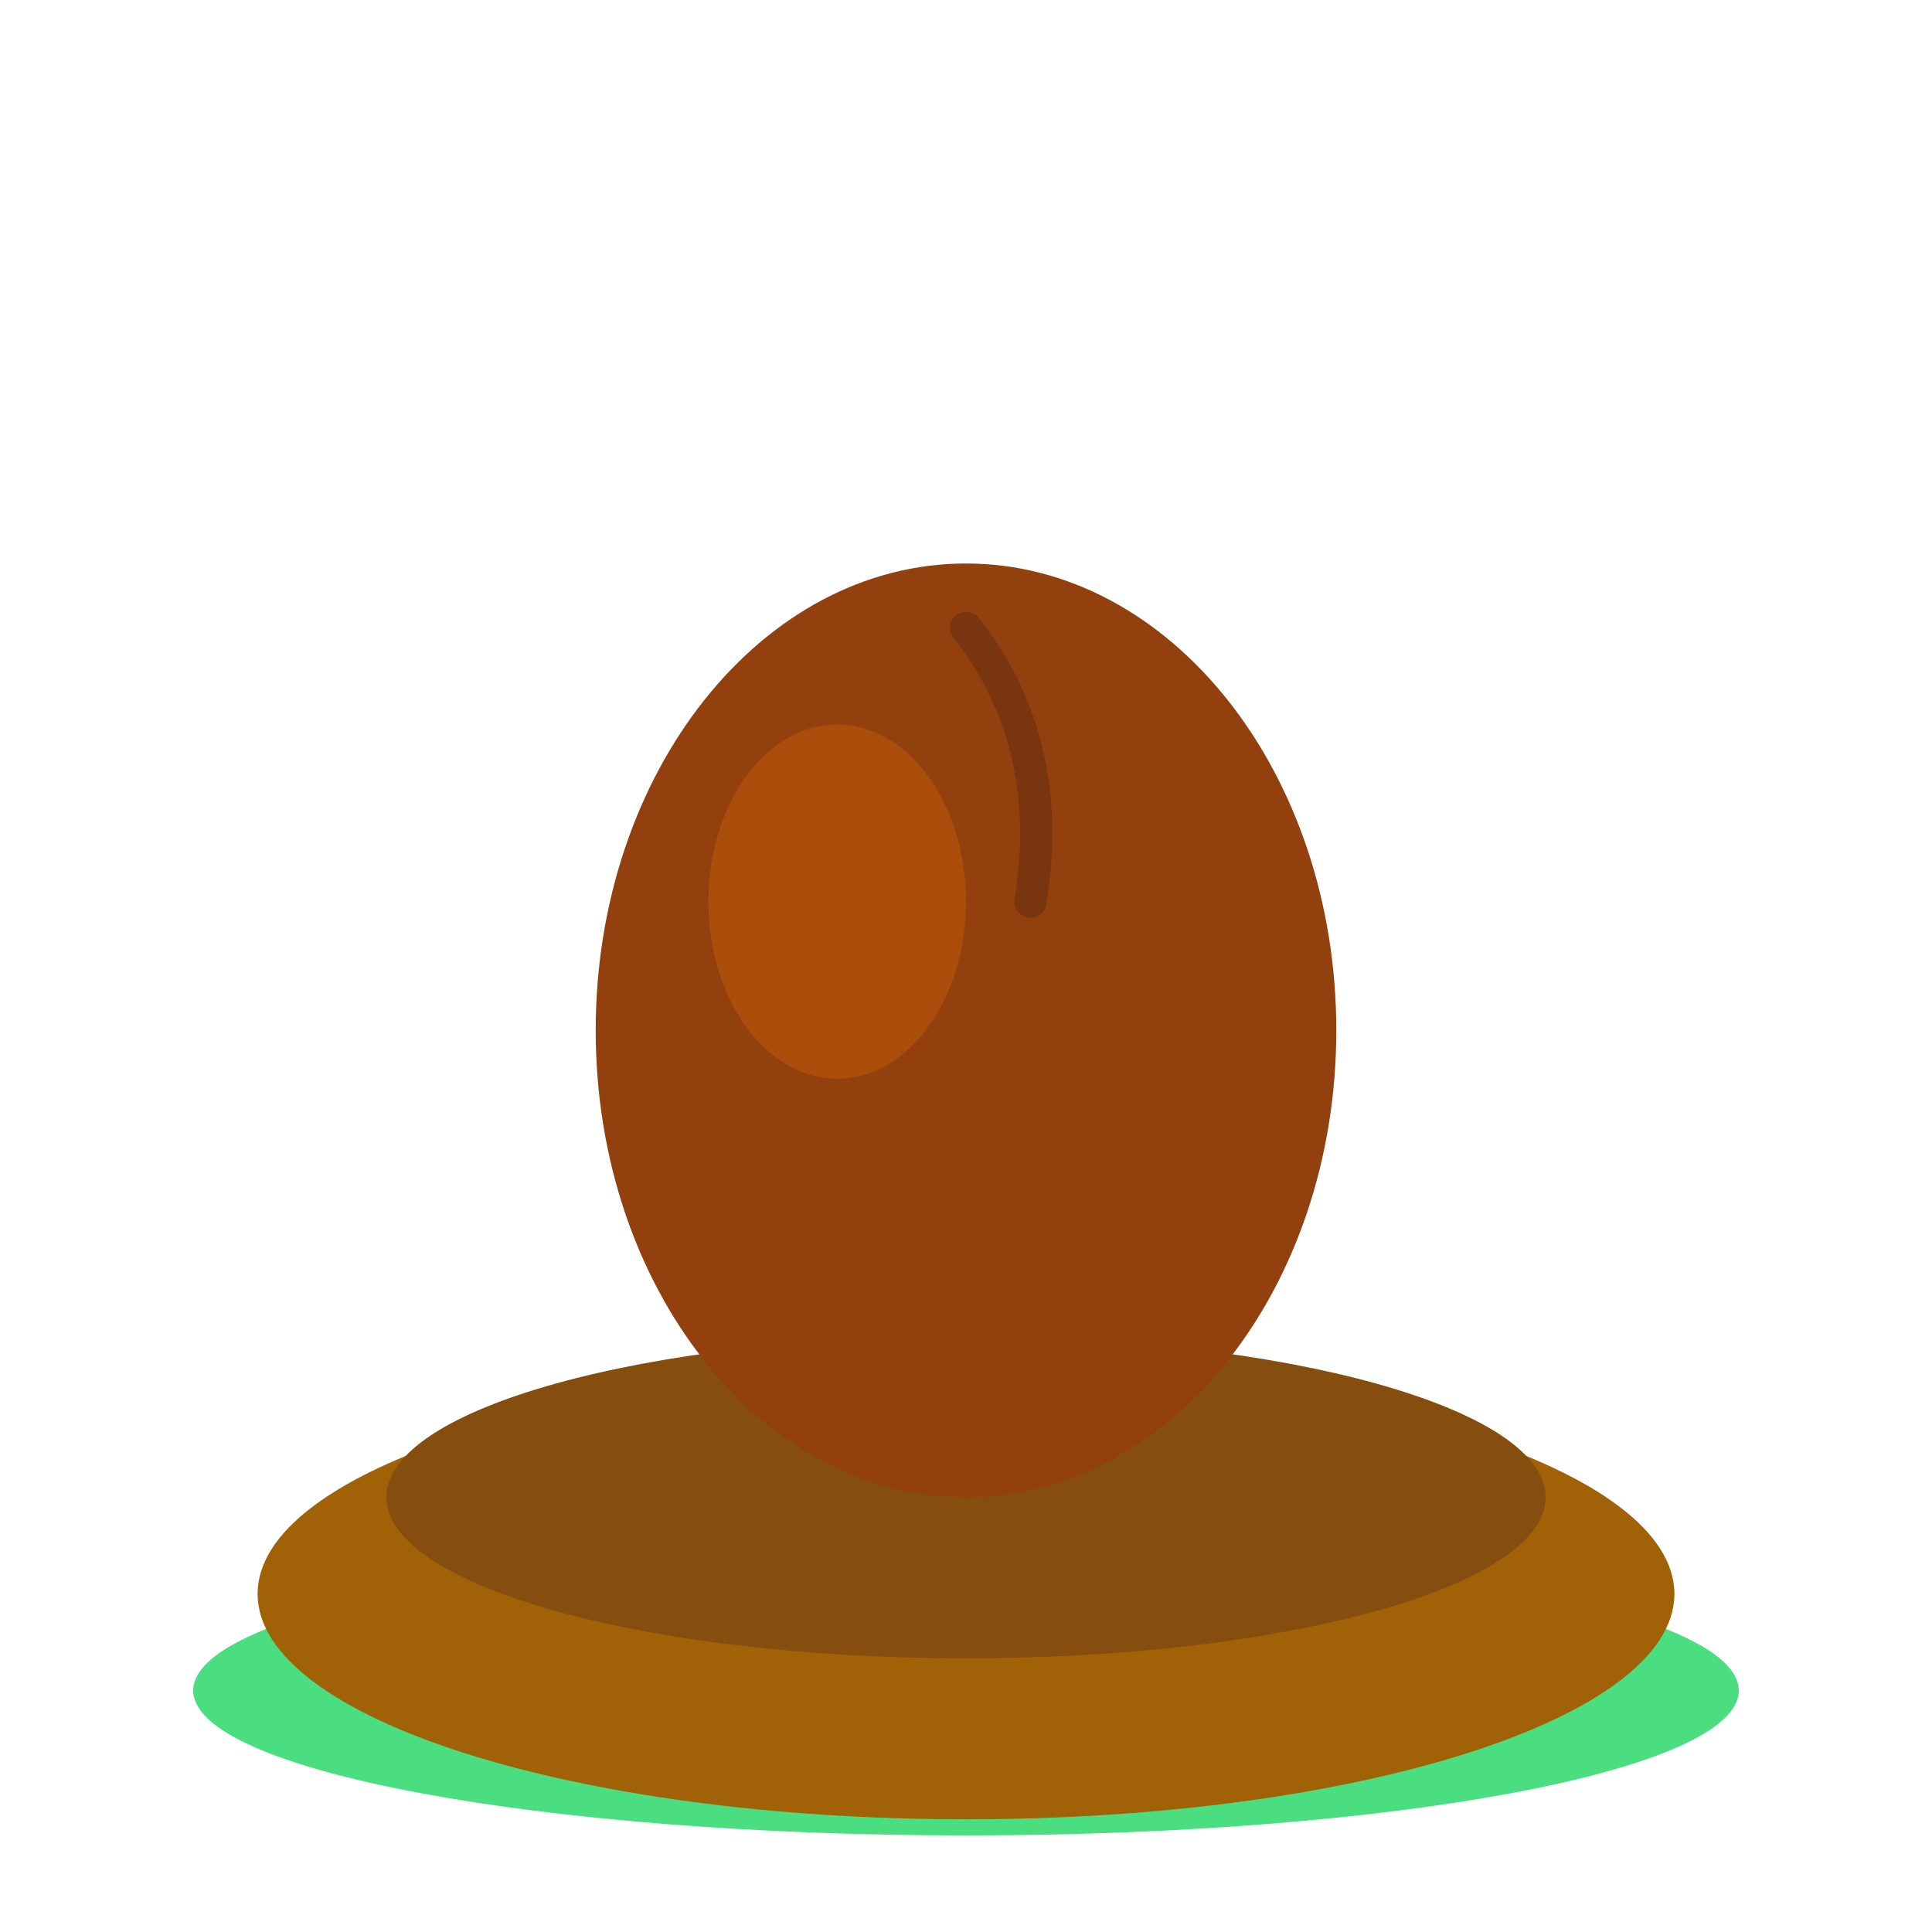
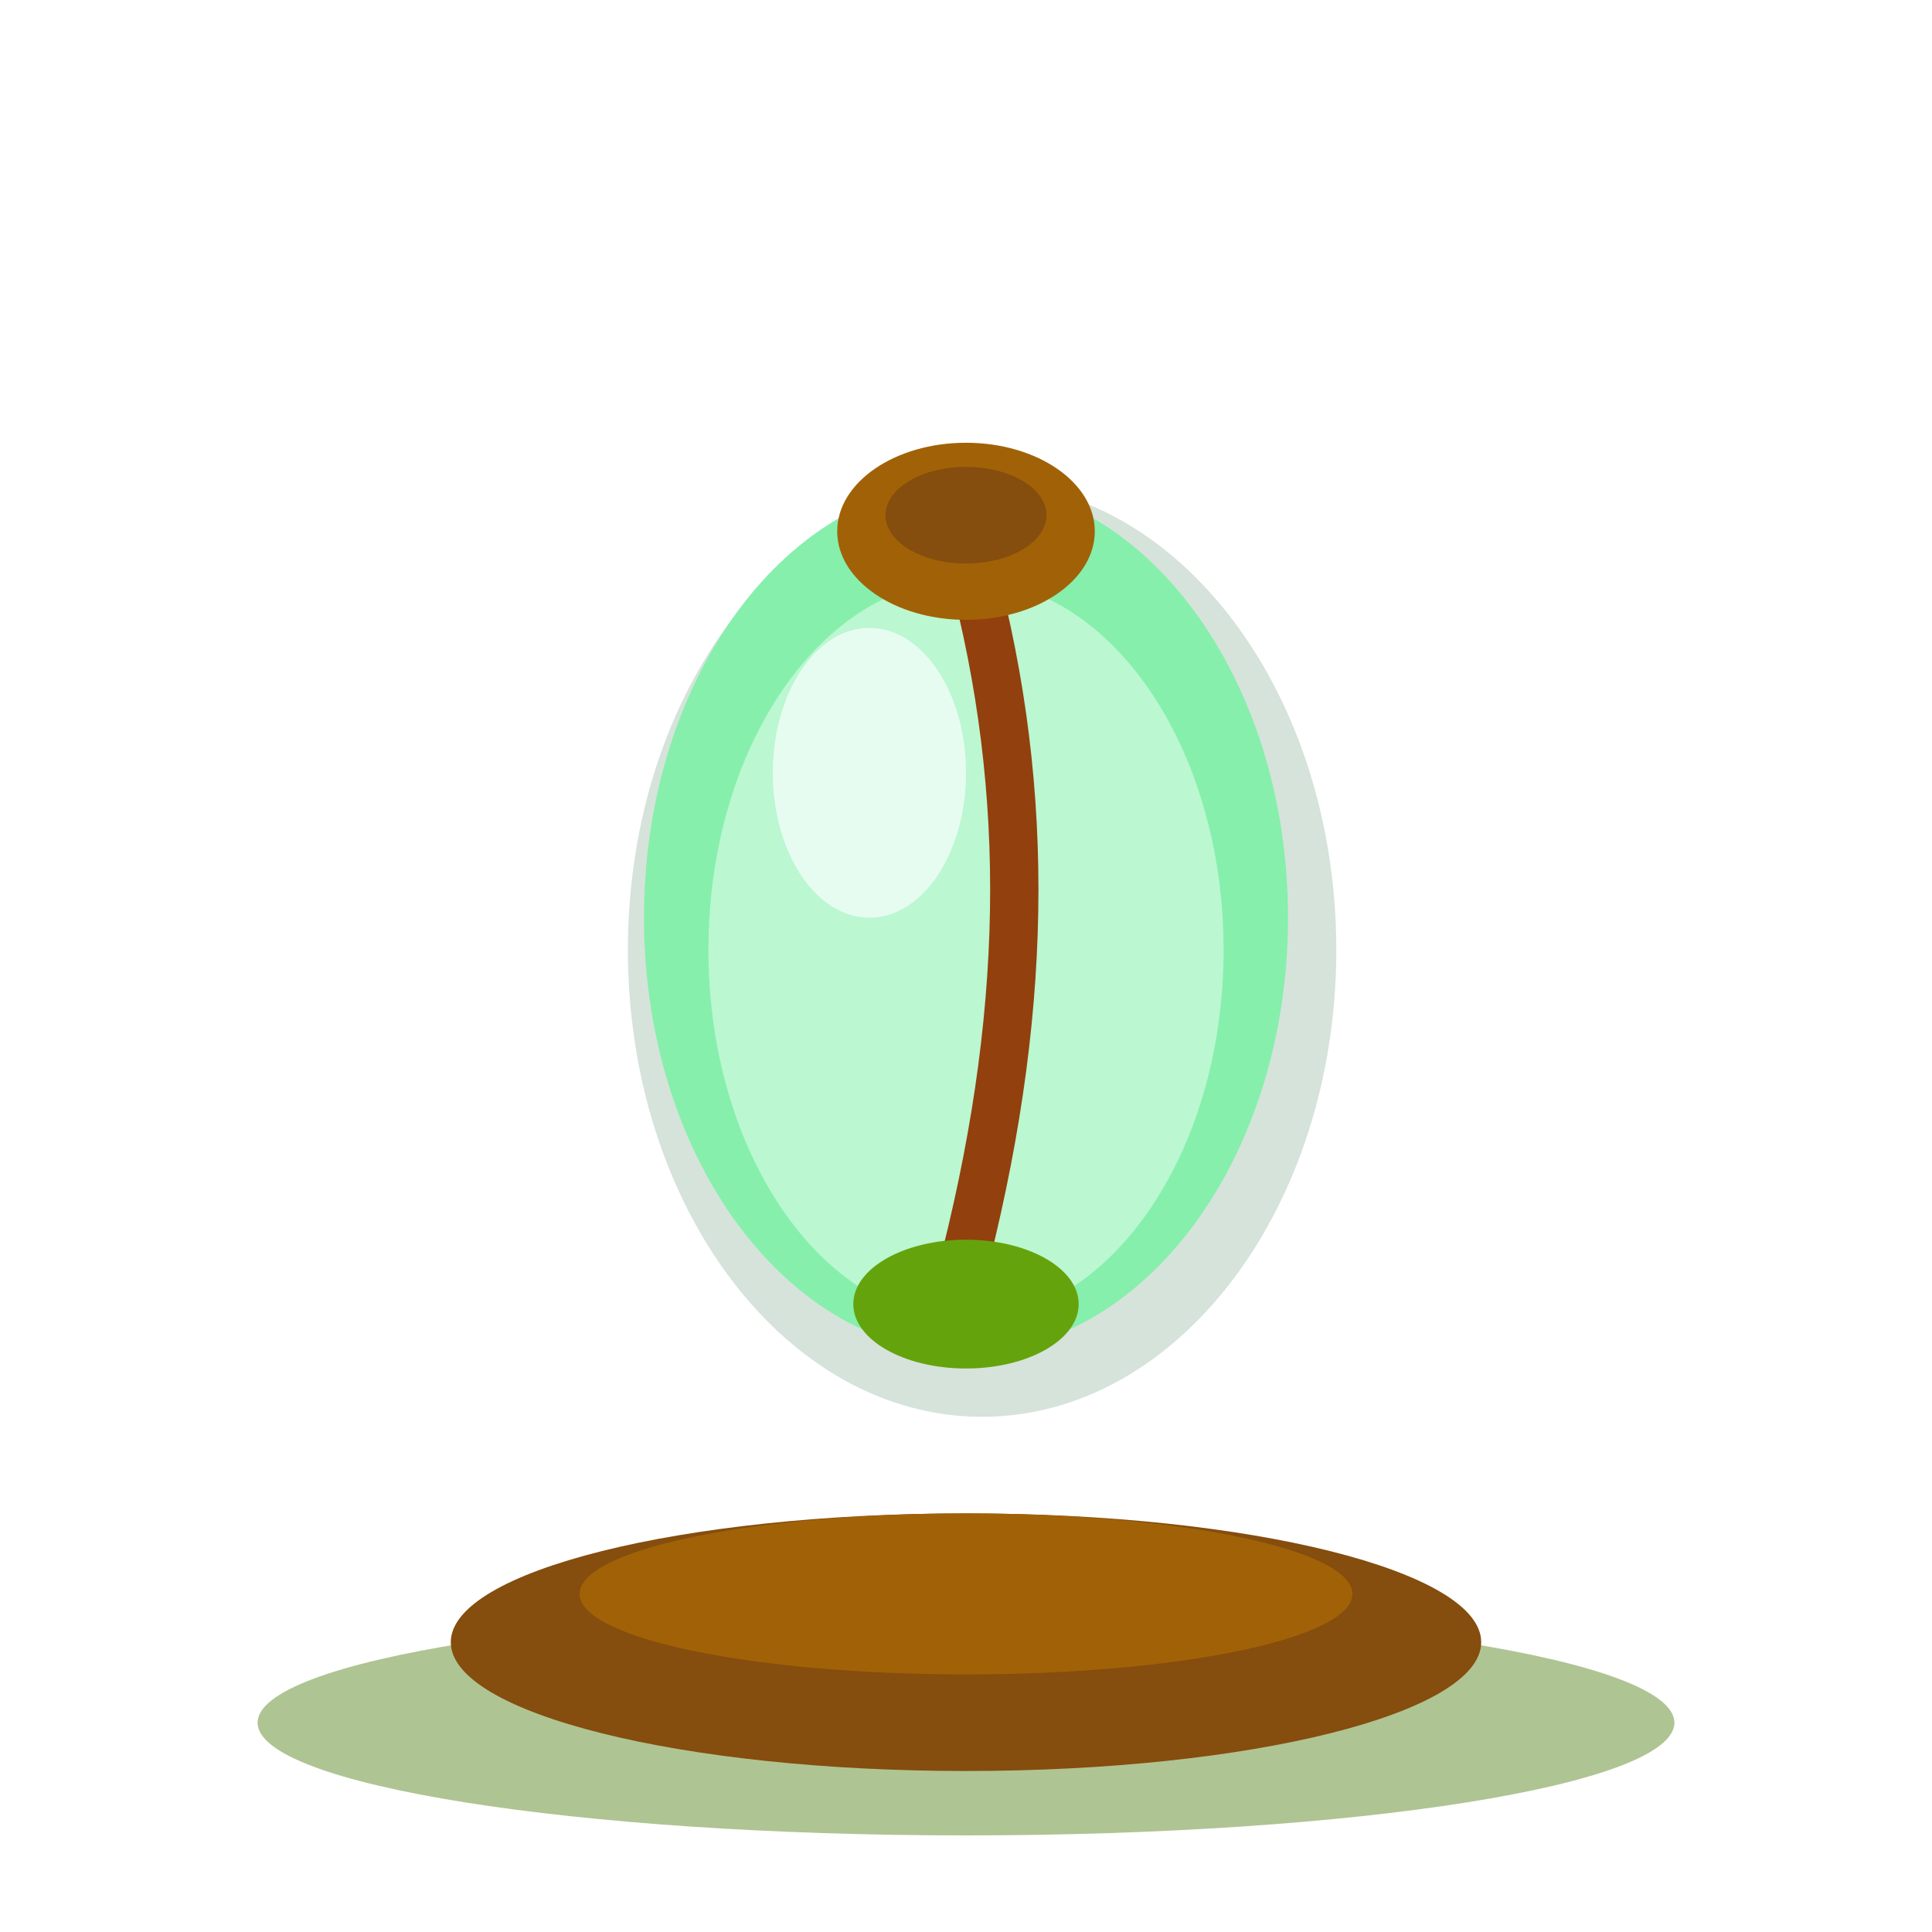
<svg xmlns="http://www.w3.org/2000/svg" viewBox="0 0 240 240" role="img" aria-label="Seed">
-   <ellipse cx="120" cy="210" rx="96" ry="18" fill="#4ade80" />
-   <ellipse cx="120" cy="198" rx="88" ry="28" fill="#a16207" />
-   <ellipse cx="120" cy="186" rx="72" ry="20" fill="#854d0e" />
-   <ellipse cx="120" cy="128" rx="46" ry="58" fill="#92400e" />
-   <ellipse cx="104" cy="112" rx="16" ry="22" fill="#b45309" opacity=".75" />
-   <path d="M120 78c8 10 10 22 8 34" fill="none" stroke="#78350f" stroke-width="4" stroke-linecap="round" />
+   <ellipse cx="120" cy="214" rx="88" ry="14" fill="#4d7c0f" opacity=".45" />
+   <ellipse cx="120" cy="204" rx="64" ry="16" fill="#854d0e" />
+   <ellipse cx="120" cy="198" rx="48" ry="10" fill="#a16207" />
+   <ellipse cx="122" cy="118" rx="44" ry="58" fill="#166534" opacity=".18" />
+   <ellipse cx="120" cy="114" rx="40" ry="54" fill="#86efac" />
+   <ellipse cx="120" cy="118" rx="32" ry="46" fill="#bbf7d0" />
+   <ellipse cx="108" cy="96" rx="12" ry="18" fill="#ecfdf5" opacity=".9" />
+   <path d="M120 68c8 28 8 56 0 88" fill="none" stroke="#92400e" stroke-width="6" stroke-linecap="round" />
+   <ellipse cx="120" cy="66" rx="16" ry="11" fill="#a16207" />
+   <ellipse cx="120" cy="64" rx="10" ry="6" fill="#854d0e" />
+   <ellipse cx="120" cy="162" rx="14" ry="8" fill="#65a30d" />
</svg>
